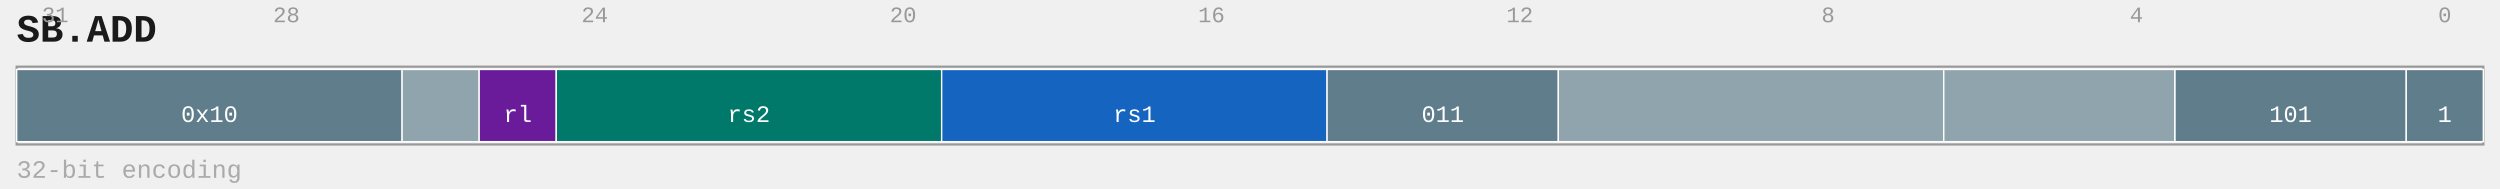
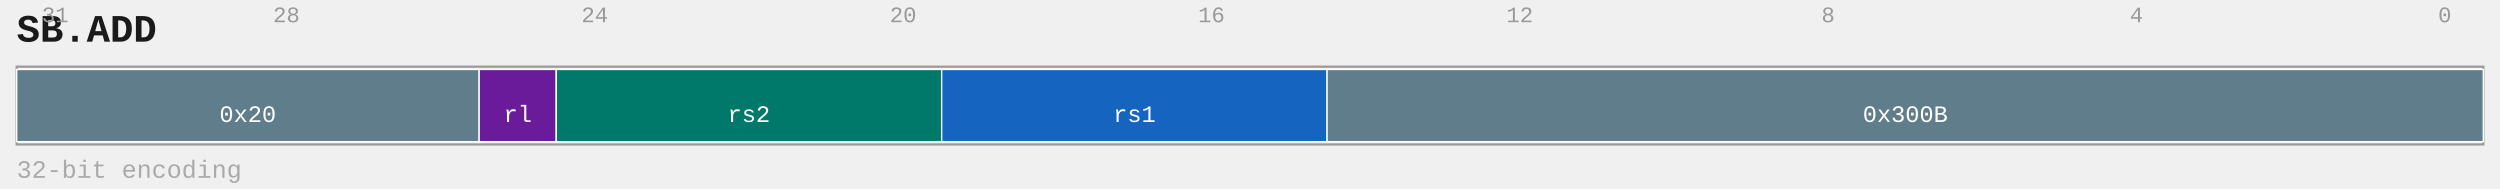
<svg xmlns="http://www.w3.org/2000/svg" viewBox="0 0 900 68" width="900" height="68">
  <defs>
    <style>
      text { font-family: 'Courier New', monospace; }
    </style>
  </defs>
  <text x="6" y="15" font-family="Helvetica Neue,Arial,sans-serif" font-weight="bold" font-size="14" fill="#1a1a1a">SB.ADD</text>
  <text x="19.88" y="8" text-anchor="middle" font-size="8" fill="#999999">31</text>
  <text x="103.12" y="8" text-anchor="middle" font-size="8" fill="#999999">28</text>
  <text x="214.12" y="8" text-anchor="middle" font-size="8" fill="#999999">24</text>
  <text x="325.12" y="8" text-anchor="middle" font-size="8" fill="#999999">20</text>
  <text x="436.12" y="8" text-anchor="middle" font-size="8" fill="#999999">16</text>
  <text x="547.12" y="8" text-anchor="middle" font-size="8" fill="#999999">12</text>
  <text x="658.12" y="8" text-anchor="middle" font-size="8" fill="#999999">8</text>
  <text x="769.12" y="8" text-anchor="middle" font-size="8" fill="#999999">4</text>
  <text x="880.12" y="8" text-anchor="middle" font-size="8" fill="#999999">0</text>
  <rect x="6" y="24" width="888.00" height="28" fill="none" stroke="#999999" stroke-width="0.8" />
-   <rect x="6.000" y="25" width="138.750" height="26" fill="#607D8B" stroke="white" stroke-width="0.5" />
-   <text x="75.4" y="41.5" text-anchor="middle" dominant-baseline="middle" font-size="8.5" fill="white" pointer-events="none">0x10</text>
-   <rect x="144.750" y="25" width="27.750" height="26" fill="#90A4AE" stroke="white" stroke-width="0.5" />
+   <rect x="6.000" y="25" width="166.500" height="26" fill="#607D8B" stroke="white" stroke-width="0.5" />
+   <text x="89.2" y="41.5" text-anchor="middle" dominant-baseline="middle" font-size="8.5" fill="white" pointer-events="none">0x20</text>
  <rect x="172.500" y="25" width="27.750" height="26" fill="#6A1B9A" stroke="white" stroke-width="0.5" />
  <text x="186.4" y="41.5" text-anchor="middle" dominant-baseline="middle" font-size="8.5" fill="white" pointer-events="none">rl</text>
  <rect x="200.250" y="25" width="138.750" height="26" fill="#00796B" stroke="white" stroke-width="0.5" />
  <text x="269.6" y="41.5" text-anchor="middle" dominant-baseline="middle" font-size="8.5" fill="white" pointer-events="none">rs2</text>
  <rect x="339.000" y="25" width="138.750" height="26" fill="#1565C0" stroke="white" stroke-width="0.5" />
  <text x="408.4" y="41.5" text-anchor="middle" dominant-baseline="middle" font-size="8.5" fill="white" pointer-events="none">rs1</text>
-   <rect x="477.750" y="25" width="83.250" height="26" fill="#607D8B" stroke="white" stroke-width="0.5" />
-   <text x="519.4" y="41.5" text-anchor="middle" dominant-baseline="middle" font-size="8.5" fill="white" pointer-events="none">011</text>
-   <rect x="561.000" y="25" width="138.750" height="26" fill="#90A4AE" stroke="white" stroke-width="0.5" />
-   <rect x="699.750" y="25" width="83.250" height="26" fill="#90A4AE" stroke="white" stroke-width="0.5" />
-   <rect x="783.000" y="25" width="83.250" height="26" fill="#607D8B" stroke="white" stroke-width="0.5" />
-   <text x="824.6" y="41.5" text-anchor="middle" dominant-baseline="middle" font-size="8.5" fill="white" pointer-events="none">101</text>
-   <rect x="866.250" y="25" width="27.750" height="26" fill="#607D8B" stroke="white" stroke-width="0.5" />
-   <text x="880.1" y="41.5" text-anchor="middle" dominant-baseline="middle" font-size="8.5" fill="white" pointer-events="none">1</text>
+   <rect x="477.750" y="25" width="416.250" height="26" fill="#607D8B" stroke="white" stroke-width="0.5" />
+   <text x="685.9" y="41.5" text-anchor="middle" dominant-baseline="middle" font-size="8.5" fill="white" pointer-events="none">0x300B</text>
  <text x="6" y="64" font-size="9" fill="#aaaaaa" font-family="Helvetica Neue,Arial,sans-serif">32-bit encoding</text>
</svg>
